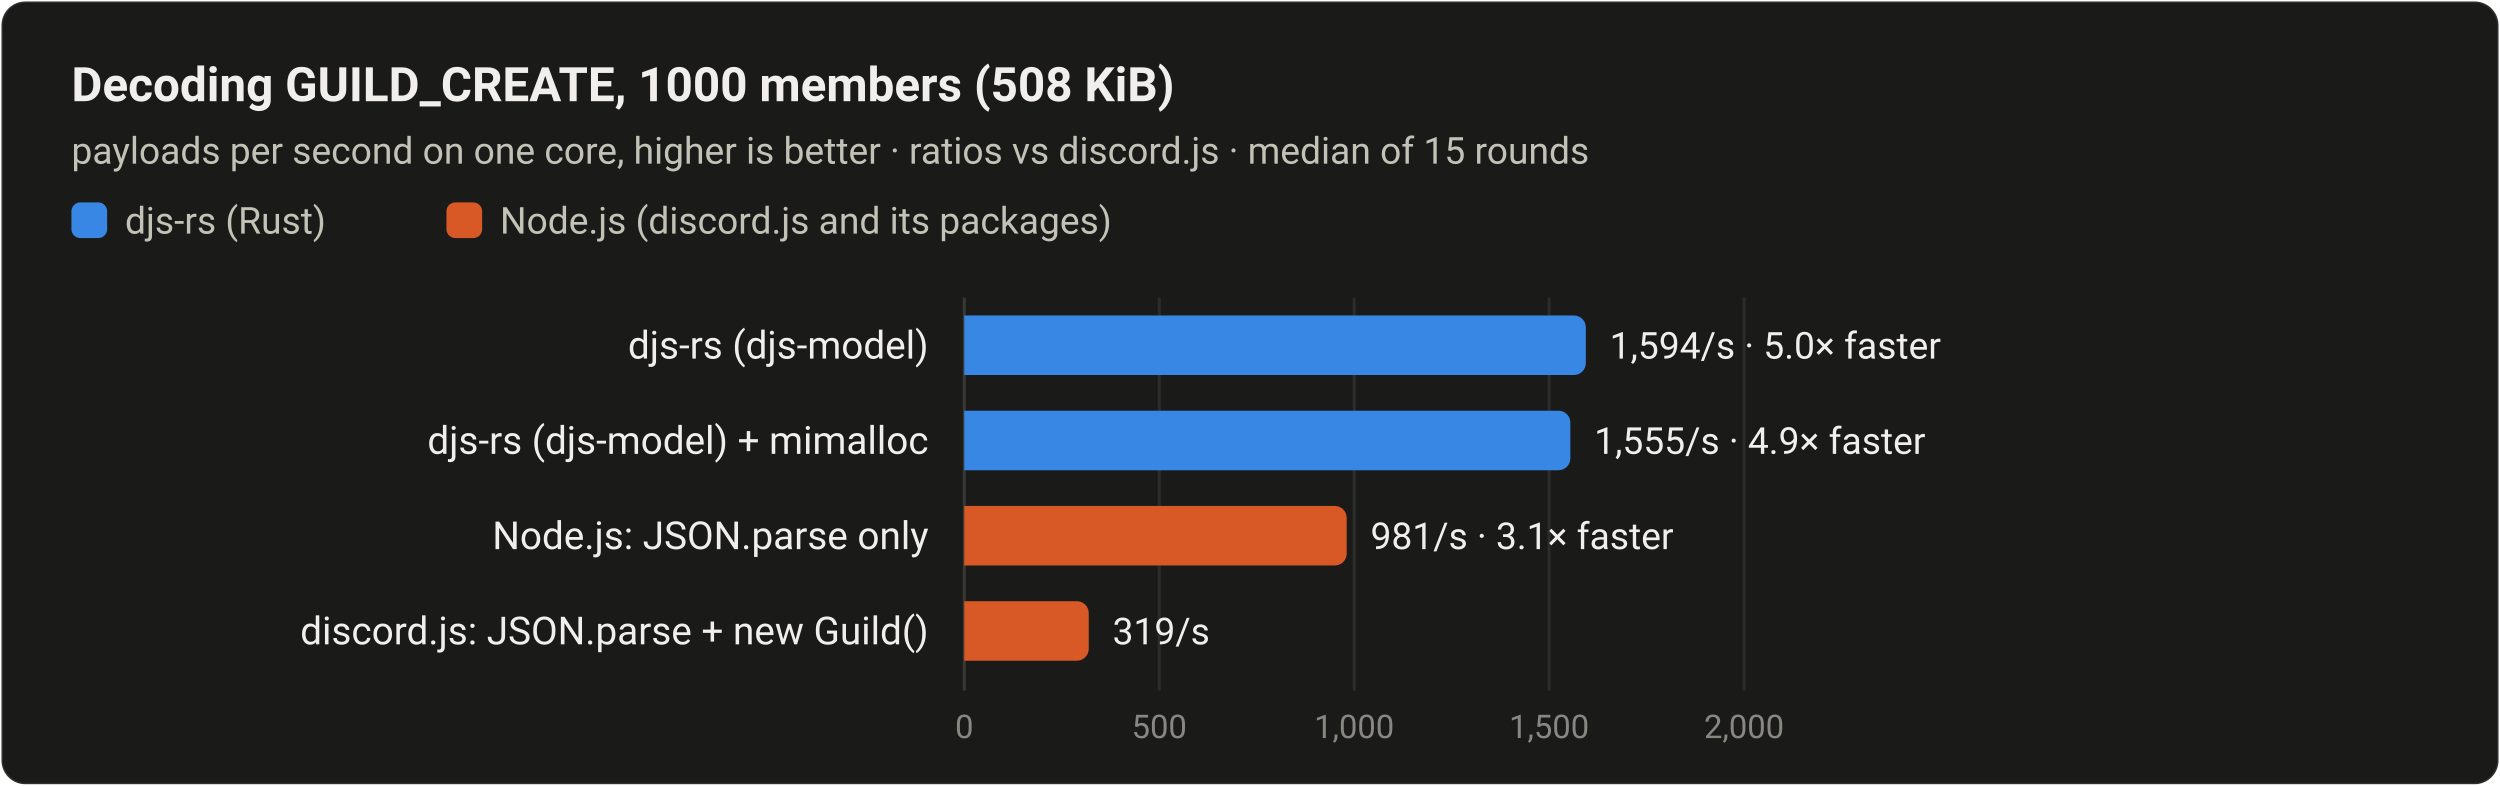
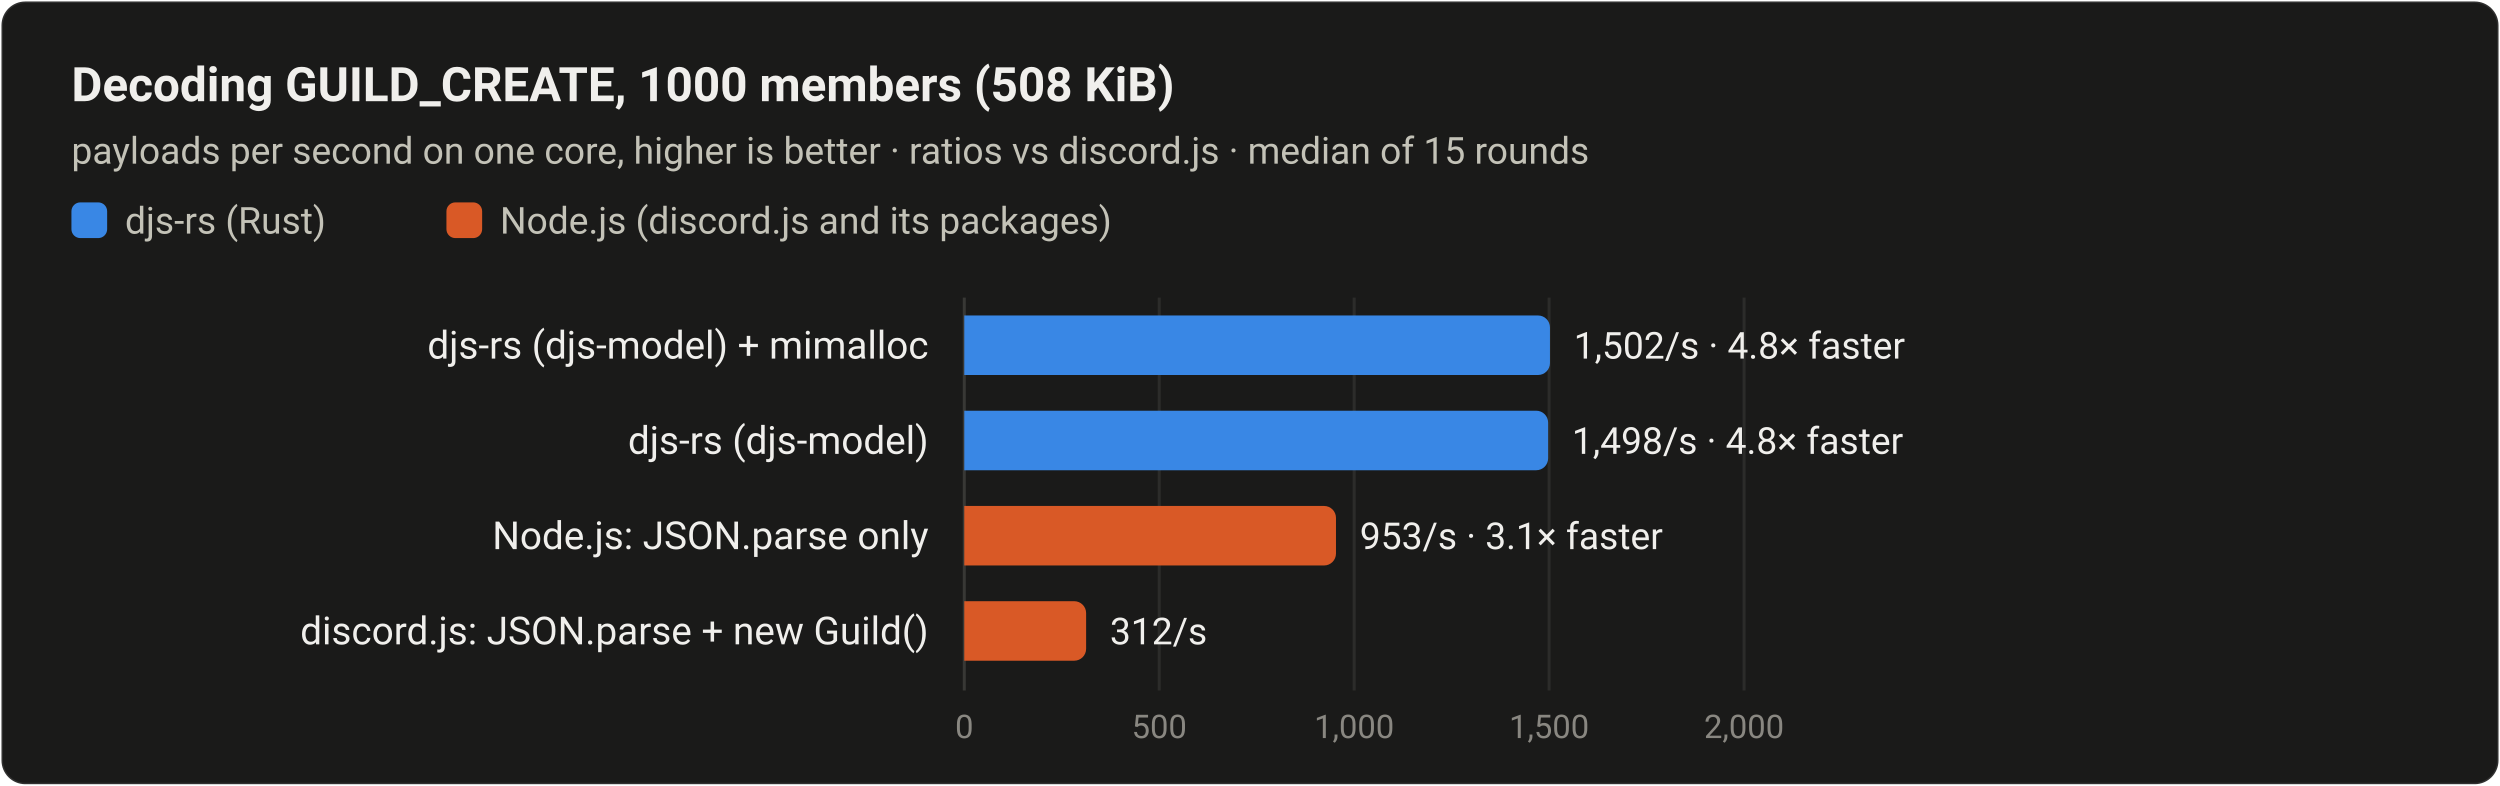
<svg xmlns="http://www.w3.org/2000/svg" width="840" height="264" viewBox="0 0 840 264" role="img" aria-labelledby="title desc" font-family="system-ui, -apple-system, &quot;Segoe UI&quot;, Roboto, sans-serif">
  <rect x="0.5" y="0.5" width="839" height="263" rx="8" fill="#1a1a19" stroke="rgba(255,255,255,0.10)" />
  <text x="24" y="34" font-size="16" font-weight="600" fill="#f0efec">Decoding GUILD_CREATE, 1000 members (508 KiB)</text>
  <text x="24" y="55" font-size="12.5" fill="#c3c2b7">payloads per second on one core, higher is better · ratios vs discord.js · median of 15 rounds</text>
  <rect x="24" y="68" width="12" height="12" rx="3" fill="#3987e5" />
  <text x="42" y="78.5" font-size="12.5" fill="#c3c2b7">djs-rs (Rust)</text>
  <rect x="150" y="68" width="12" height="12" rx="3" fill="#d95926" />
  <text x="168" y="78.5" font-size="12.5" fill="#c3c2b7">Node.js (discord.js and its packages)</text>
  <line x1="324" y1="100" x2="324" y2="232" stroke="#383835" stroke-width="1" />
  <text x="324" y="248" font-size="11" text-anchor="middle" fill="#898781" style="font-variant-numeric: tabular-nums">0</text>
  <line x1="389.5" y1="100" x2="389.5" y2="232" stroke="#2c2c2a" stroke-width="1" />
  <text x="389.5" y="248" font-size="11" text-anchor="middle" fill="#898781" style="font-variant-numeric: tabular-nums">500</text>
  <line x1="455" y1="100" x2="455" y2="232" stroke="#2c2c2a" stroke-width="1" />
  <text x="455" y="248" font-size="11" text-anchor="middle" fill="#898781" style="font-variant-numeric: tabular-nums">1,000</text>
  <line x1="520.5" y1="100" x2="520.5" y2="232" stroke="#2c2c2a" stroke-width="1" />
  <text x="520.5" y="248" font-size="11" text-anchor="middle" fill="#898781" style="font-variant-numeric: tabular-nums">1,500</text>
  <line x1="586" y1="100" x2="586" y2="232" stroke="#2c2c2a" stroke-width="1" />
  <text x="586" y="248" font-size="11" text-anchor="middle" fill="#898781" style="font-variant-numeric: tabular-nums">2,000</text>
-   <text x="312" y="120.5" font-size="13" text-anchor="end" fill="#f0efec">djs-rs (djs-model)</text>
-   <path d="M324,106H528.842A4,4 0 0 1 532.842,110V122A4,4 0 0 1 528.842,126H324Z" fill="#3987e5" />
-   <text x="540.842" y="120.5" font-size="12.5" fill="#f0efec" style="font-variant-numeric: tabular-nums">1,594/s · 5.0× faster</text>
-   <text x="312" y="152.5" font-size="13" text-anchor="end" fill="#f0efec">djs-rs (djs-model) + mimalloc</text>
-   <path d="M324,138H523.643A4,4 0 0 1 527.643,142V154A4,4 0 0 1 523.643,158H324Z" fill="#3987e5" />
-   <text x="535.643" y="152.5" font-size="12.5" fill="#f0efec" style="font-variant-numeric: tabular-nums">1,555/s · 4.9× faster</text>
+   <text x="312" y="120.5" font-size="13" text-anchor="end" fill="#f0efec">djs-rs (djs-model) + mimalloc</text>
+   <path d="M324,106H516.784A4,4 0 0 1 520.784,110V122A4,4 0 0 1 516.784,126H324Z" fill="#3987e5" />
+   <text x="528.784" y="120.5" font-size="12.5" fill="#f0efec" style="font-variant-numeric: tabular-nums">1,502/s · 4.8× faster</text>
+   <text x="312" y="152.5" font-size="13" text-anchor="end" fill="#f0efec">djs-rs (djs-model)</text>
+   <path d="M324,138H516.173A4,4 0 0 1 520.173,142V154A4,4 0 0 1 516.173,158H324Z" fill="#3987e5" />
+   <text x="528.173" y="152.5" font-size="12.5" fill="#f0efec" style="font-variant-numeric: tabular-nums">1,498/s · 4.8× faster</text>
  <text x="312" y="184.5" font-size="13" text-anchor="end" fill="#f0efec">Node.js: JSON.parse only</text>
-   <path d="M324,170H448.49A4,4 0 0 1 452.49,174V186A4,4 0 0 1 448.49,190H324Z" fill="#d95926" />
-   <text x="460.49" y="184.5" font-size="12.5" fill="#f0efec" style="font-variant-numeric: tabular-nums">981/s · 3.1× faster</text>
+   <path d="M324,170H444.889A4,4 0 0 1 448.889,174V186A4,4 0 0 1 444.889,190H324Z" fill="#d95926" />
+   <text x="456.889" y="184.5" font-size="12.5" fill="#f0efec" style="font-variant-numeric: tabular-nums">953/s · 3.1× faster</text>
  <text x="312" y="216.5" font-size="13" text-anchor="end" fill="#f0efec">discord.js: JSON.parse + new Guild()</text>
-   <path d="M324,202H361.82A4,4 0 0 1 365.82,206V218A4,4 0 0 1 361.82,222H324Z" fill="#d95926" />
-   <text x="373.82" y="216.5" font-size="12.5" fill="#f0efec" style="font-variant-numeric: tabular-nums">319/s</text>
+   <path d="M324,202H360.936A4,4 0 0 1 364.936,206V218A4,4 0 0 1 360.936,222H324Z" fill="#d95926" />
+   <text x="372.936" y="216.5" font-size="12.5" fill="#f0efec" style="font-variant-numeric: tabular-nums">312/s</text>
</svg>
